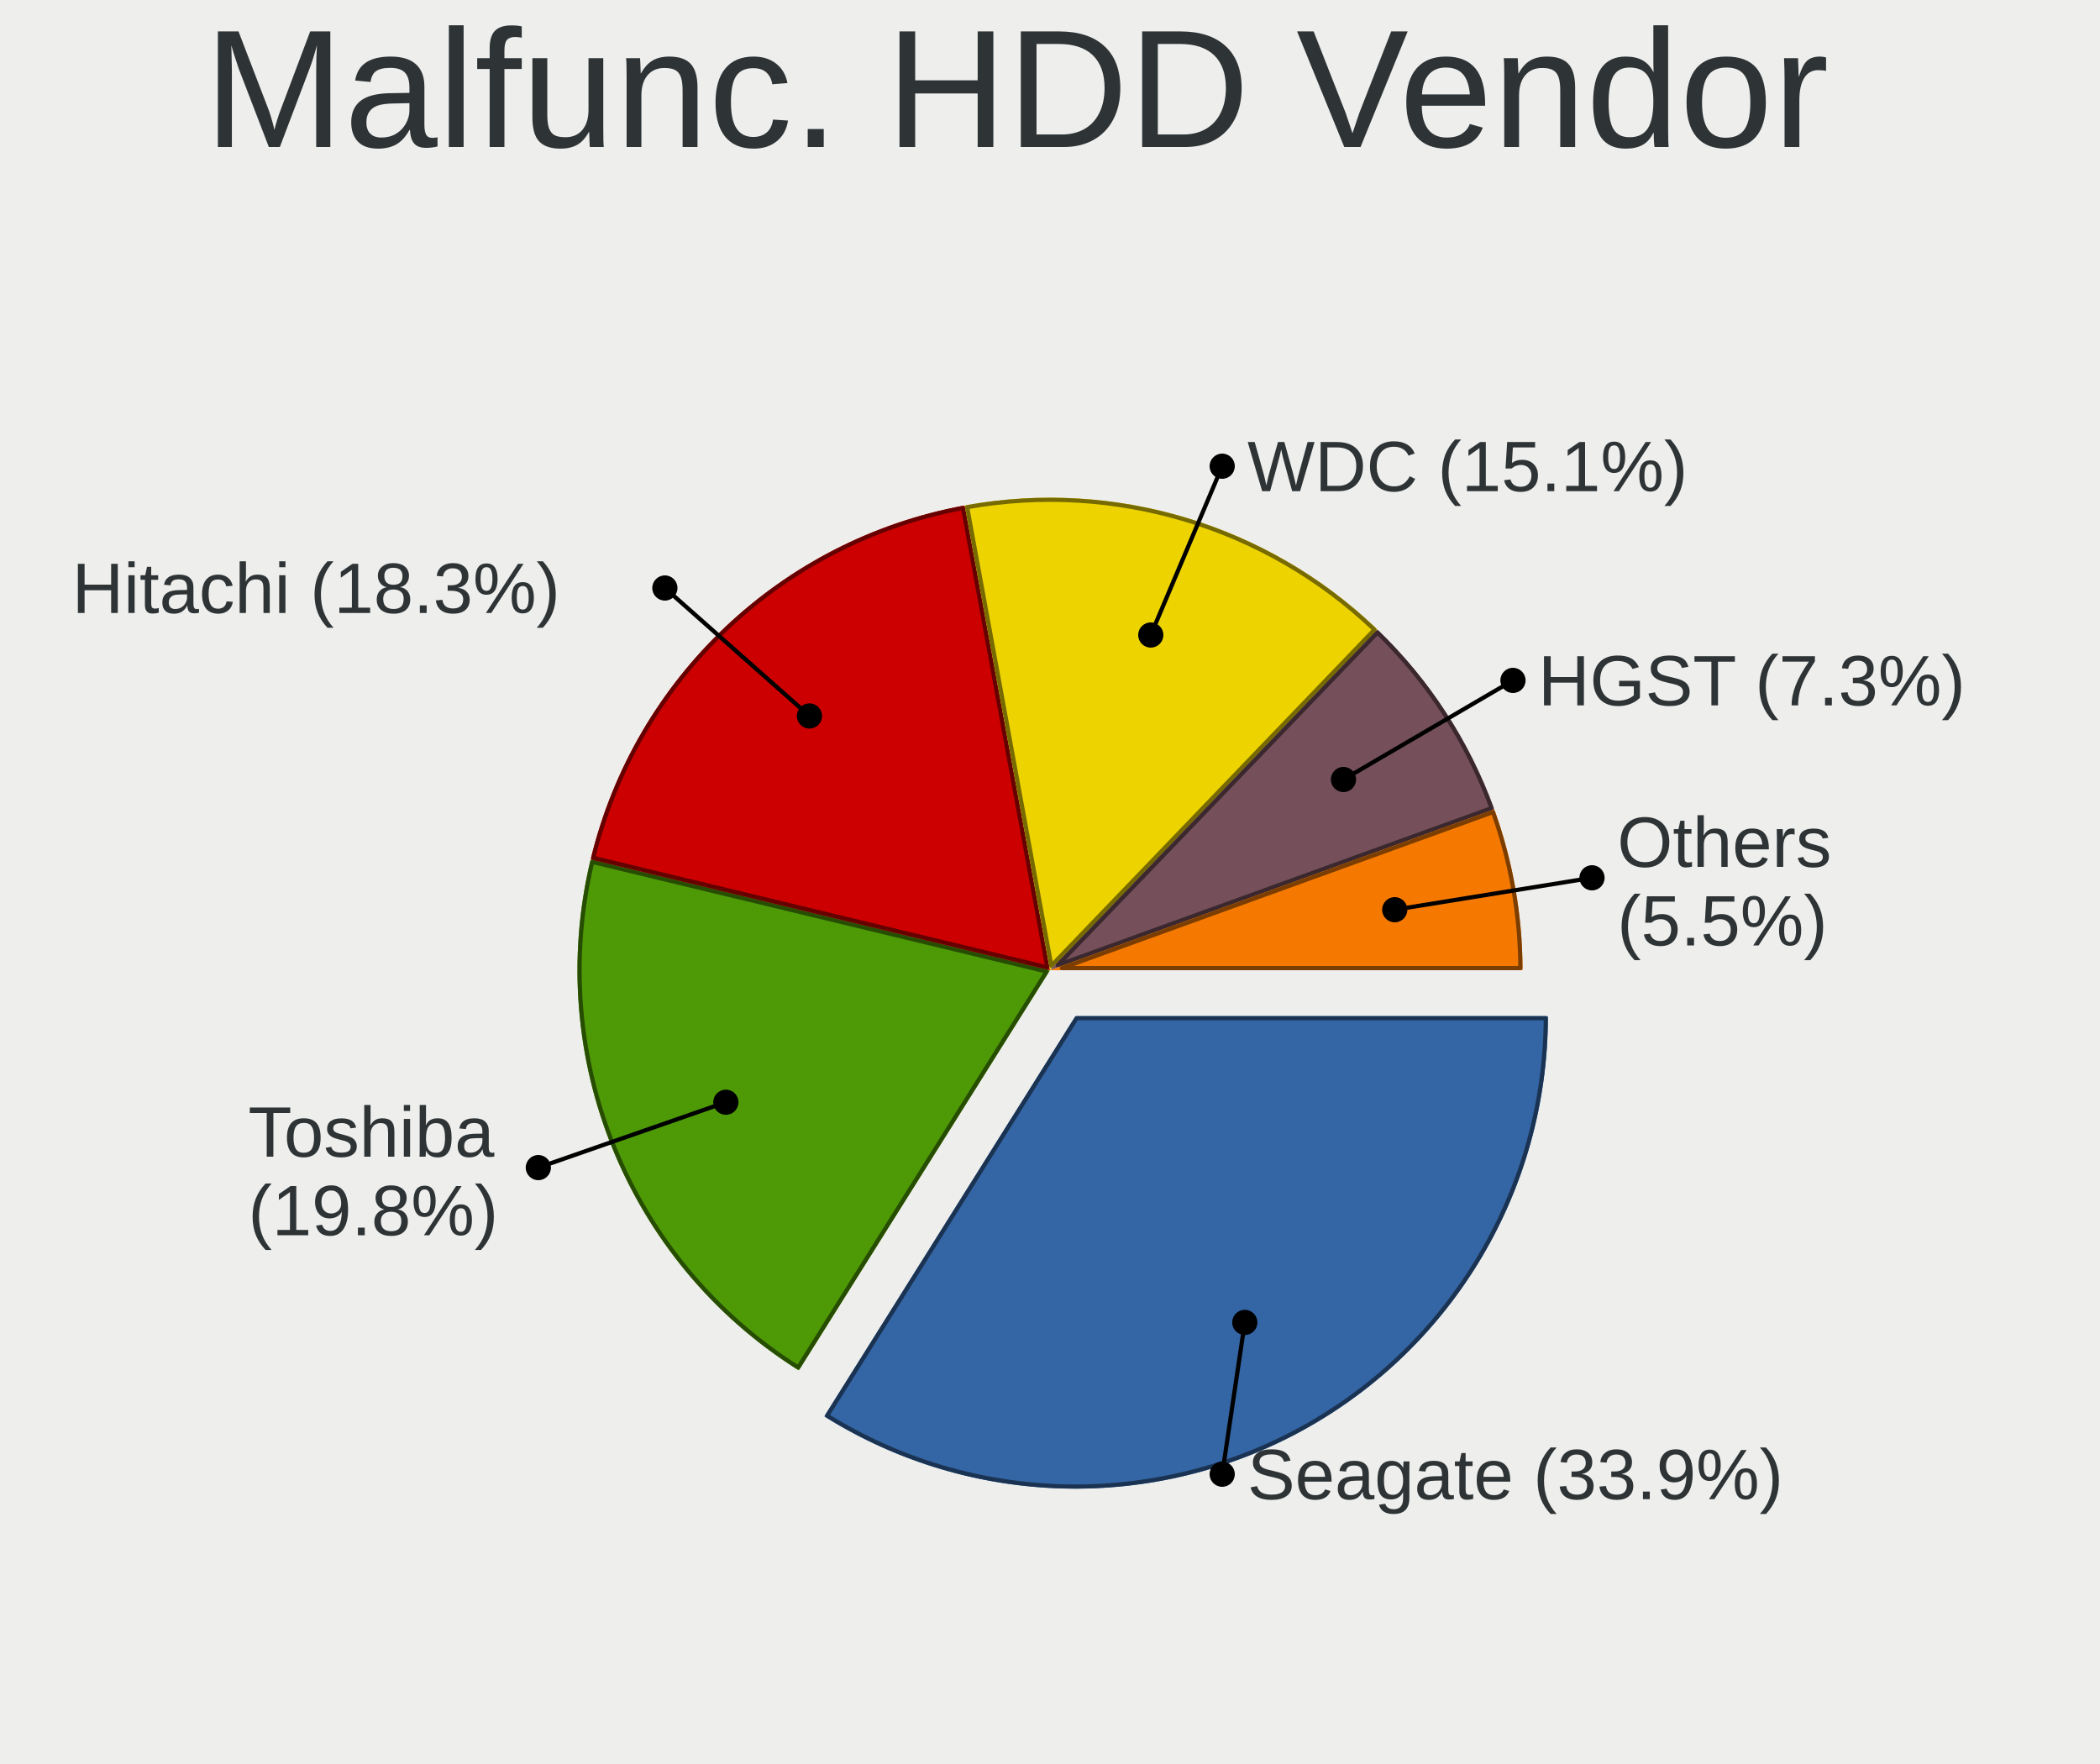
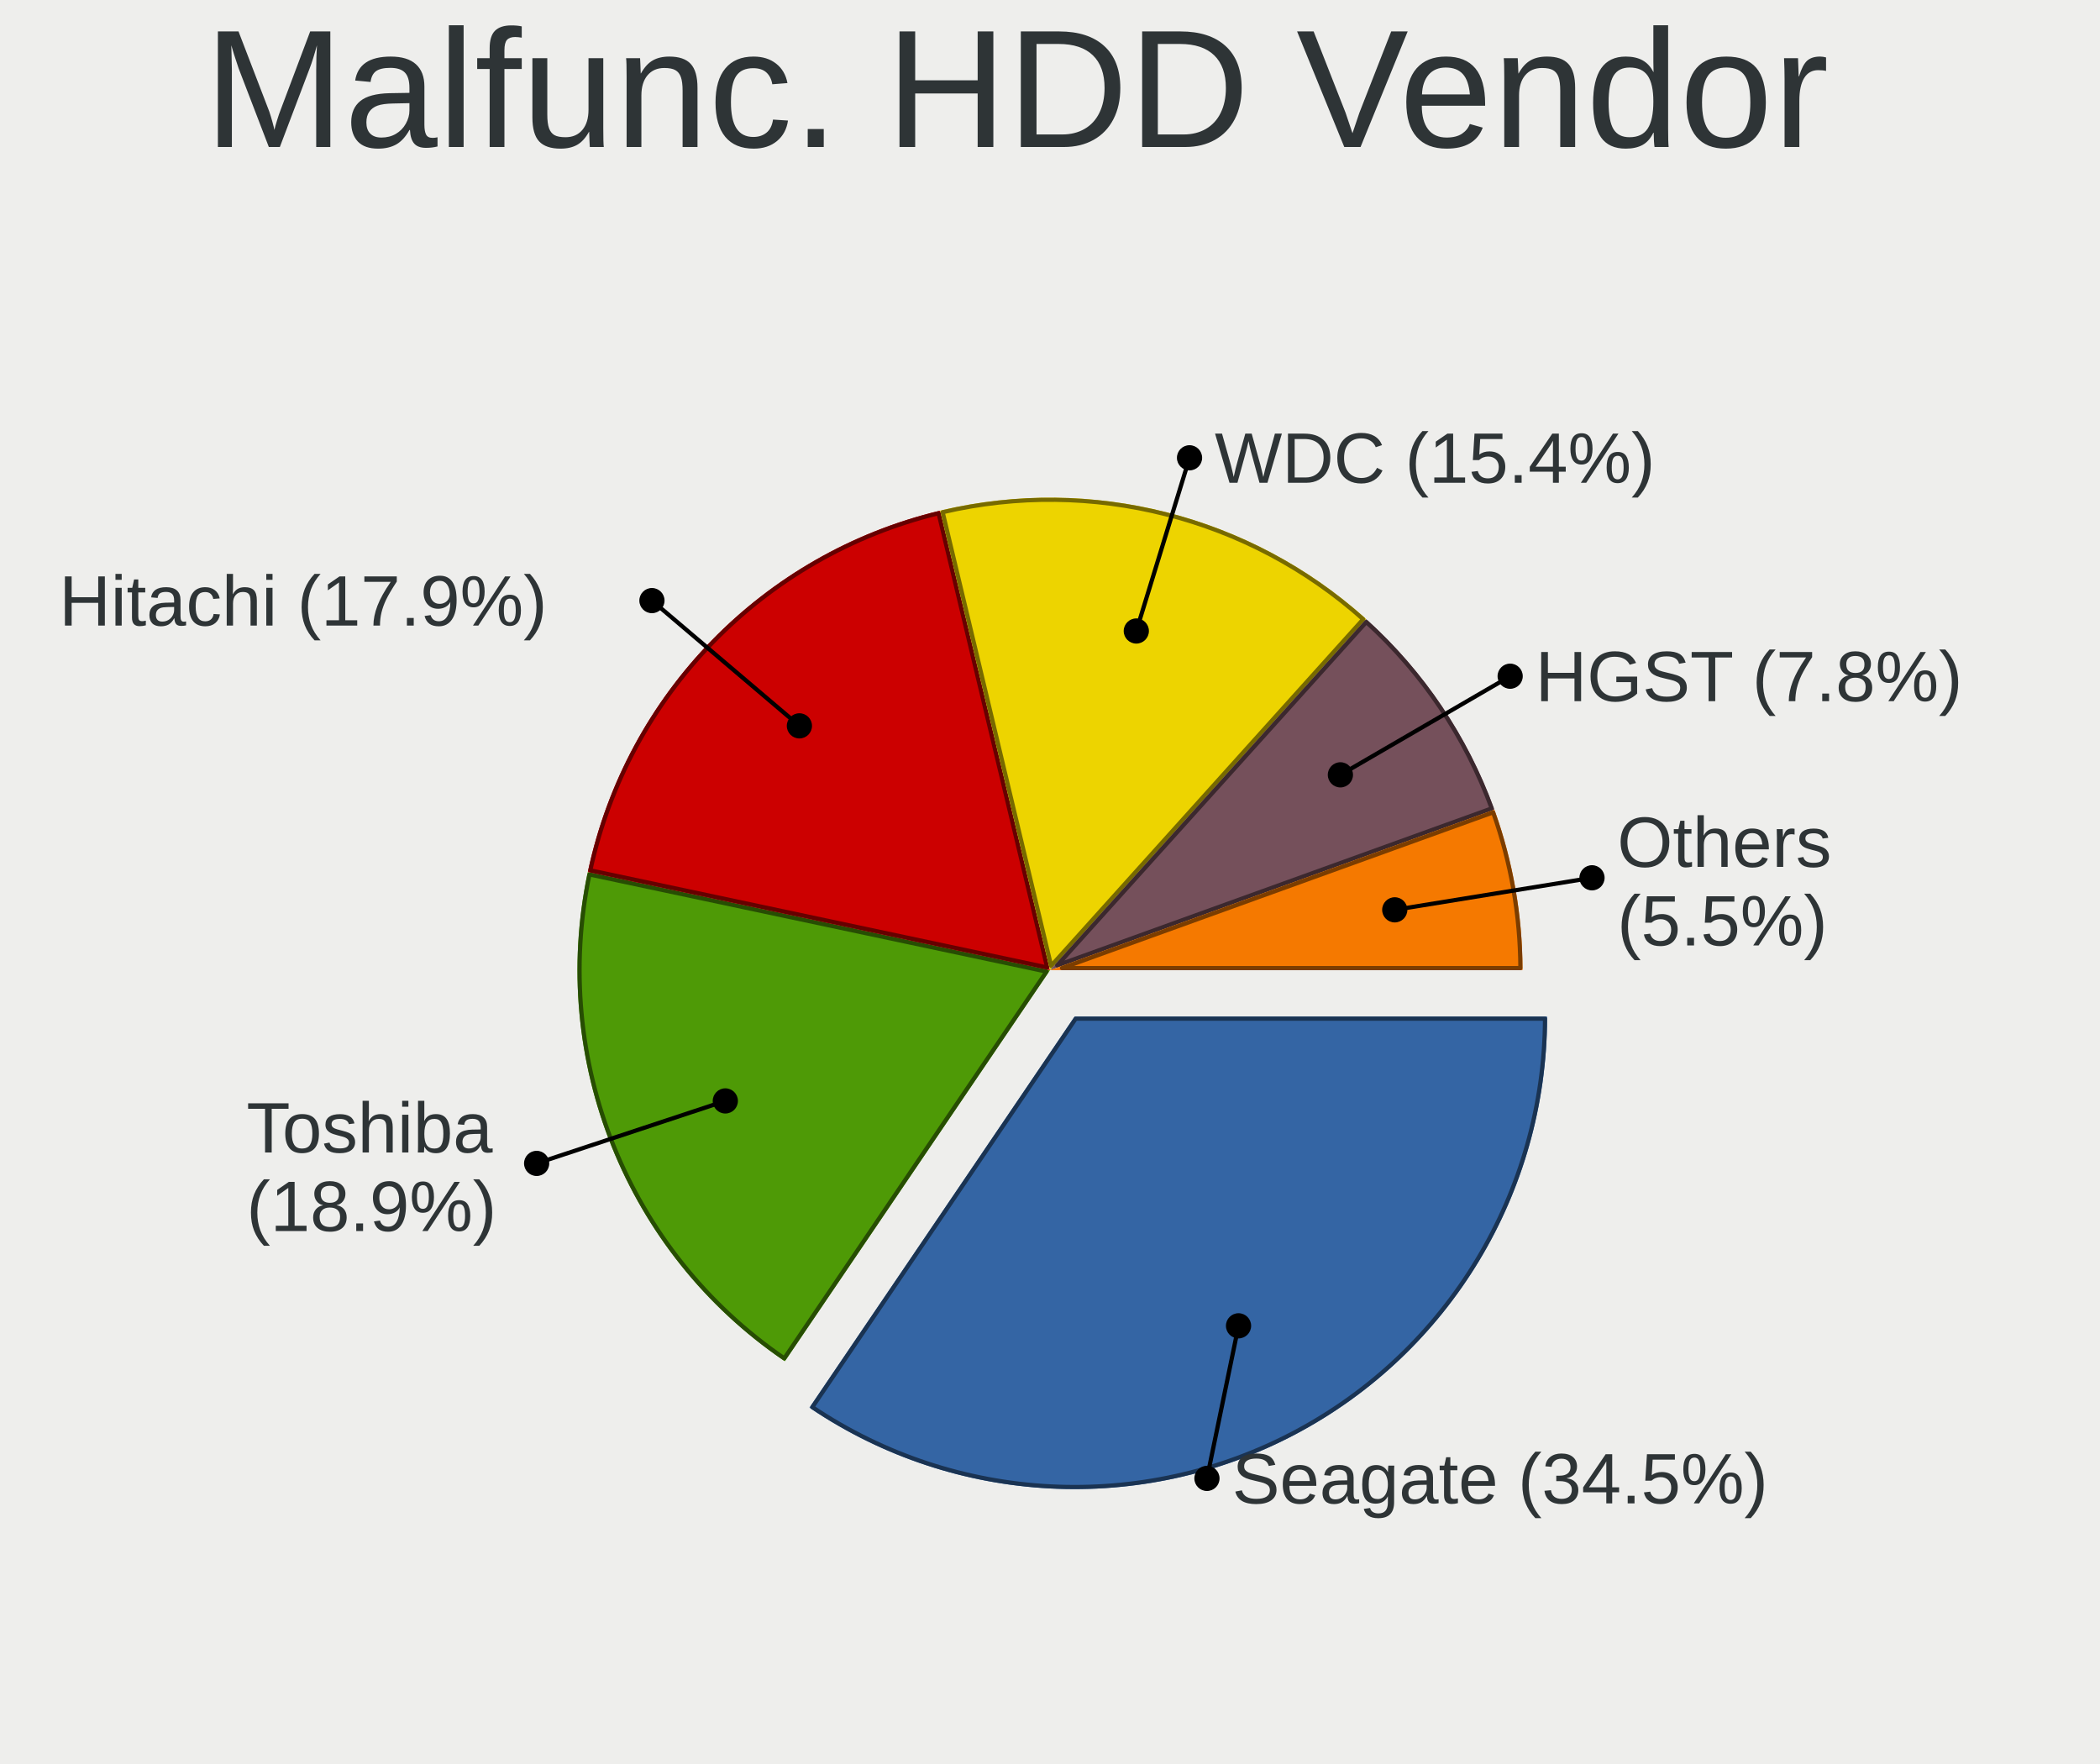
<svg xmlns="http://www.w3.org/2000/svg" width="500" height="420" version="1.0" id="ezcGraph">
  <defs />
  <g id="ezcGraphChart" color-rendering="optimizeQuality" shape-rendering="geometricPrecision" text-rendering="optimizeLegibility">
    <path d=" M 0,420 L 0,0 L 500,0 L 500,420 L 0,420 z " style="fill: #eeeeec; fill-opacity: 1.00; stroke: none;" id="ezcGraphPolygon_1" />
    <path d=" M 0,42 L 0,0 L 500,0 L 500,42 L 0,42 z " style="fill: #000000; fill-opacity: 0.00; stroke: none;" id="ezcGraphPolygon_2" />
-     <path d="M 256.05,241.94 L 368.55,241.94 A 112.50,112.50 0 0,1 196.25,337.23 z" style="fill: #3465a4; fill-opacity: 1.00; stroke: none; cursor: pointer;" id="ezcGraphCircleSector_4" />
-     <path d="M 256.33,242.44 L 368.05,242.44 A 112.00,112.00 0 0,1 196.94,337.07 z" style="fill: none; stroke: #1a3352; stroke-width: 1; stroke-opacity: 1.00; stroke-linecap: round; stroke-linejoin: round;" id="ezcGraphCircleSector_5" />
-     <path d="M 250.00,231.00 L 190.20,326.29 A 112.50,112.50 0 0,1 140.64,204.61 z" style="fill: #4e9a06; fill-opacity: 1.00; stroke: none; cursor: pointer;" id="ezcGraphCircleSector_6" />
-     <path d="M 249.21,231.32 L 190.04,325.60 A 112.00,112.00 0 0,1 141.01,205.21 z" style="fill: none; stroke: #274d03; stroke-width: 1; stroke-opacity: 1.00; stroke-linecap: round; stroke-linejoin: round;" id="ezcGraphCircleSector_7" />
-     <path d="M 250.00,231.00 L 140.64,204.61 A 112.50,112.50 0 0,1 229.69,120.35 z" style="fill: #cc0000; fill-opacity: 1.00; stroke: none; cursor: pointer;" id="ezcGraphCircleSector_8" />
-     <path d="M 249.37,230.33 L 141.24,204.24 A 112.00,112.00 0 0,1 229.29,120.93 z" style="fill: none; stroke: #660000; stroke-width: 1; stroke-opacity: 1.00; stroke-linecap: round; stroke-linejoin: round;" id="ezcGraphCircleSector_9" />
-     <path d="M 250.00,231.00 L 229.69,120.35 A 112.50,112.50 0 0,1 327.96,149.90 z" style="fill: #edd400; fill-opacity: 1.00; stroke: none; cursor: pointer;" id="ezcGraphCircleSector_10" />
-     <path d="M 250.32,229.95 L 230.27,120.75 A 112.00,112.00 0 0,1 327.26,149.91 z" style="fill: none; stroke: #776a00; stroke-width: 1; stroke-opacity: 1.00; stroke-linecap: round; stroke-linejoin: round;" id="ezcGraphCircleSector_11" />
-     <path d="M 250.00,231.00 L 327.96,149.90 A 112.50,112.50 0 0,1 355.78,192.71 z" style="fill: #75505b; fill-opacity: 1.00; stroke: none; cursor: pointer;" id="ezcGraphCircleSector_12" />
-     <path d="M 251.85,229.80 L 327.98,150.60 A 112.00,112.00 0 0,1 355.14,192.41 z" style="fill: none; stroke: #3b282e; stroke-width: 1; stroke-opacity: 1.00; stroke-linecap: round; stroke-linejoin: round;" id="ezcGraphCircleSector_13" />
-     <path d="M 250.00,231.00 L 355.78,192.71 A 112.50,112.50 0 0,1 362.50,231.00 z" style="fill: #f57900; fill-opacity: 1.00; stroke: none;" id="ezcGraphCircleSector_14" />
-     <path d="M 252.85,230.50 L 355.48,193.35 A 112.00,112.00 0 0,1 362.00,230.50 z" style="fill: none; stroke: #7b3d00; stroke-width: 1; stroke-opacity: 1.00; stroke-linecap: round; stroke-linejoin: round;" id="ezcGraphCircleSector_15" />
-     <path d=" M 192.725,170.469 L 158.303,140" style="fill: none; stroke: #000000; stroke-width: 1; stroke-opacity: 1.00; stroke-linecap: round; stroke-linejoin: round;" id="ezcGraphLine_16" />
-     <ellipse cx="192.725" cy="170.469" rx="3" ry="3" style="fill: #000000; fill-opacity: 1.00; stroke: none;" id="ezcGraphCircle_17" />
-     <ellipse cx="158.303" cy="140" rx="3" ry="3" style="fill: #000000; fill-opacity: 1.00; stroke: none;" id="ezcGraphCircle_18" />
-     <path d=" M 172.823,262.434 L 128.173,278" style="fill: none; stroke: #000000; stroke-width: 1; stroke-opacity: 1.00; stroke-linecap: round; stroke-linejoin: round;" id="ezcGraphLine_20" />
-     <ellipse cx="172.823" cy="262.434" rx="3" ry="3" style="fill: #000000; fill-opacity: 1.00; stroke: none;" id="ezcGraphCircle_21" />
-     <ellipse cx="128.173" cy="278" rx="3" ry="3" style="fill: #000000; fill-opacity: 1.00; stroke: none;" id="ezcGraphCircle_22" />
-     <path d=" M 273.994,151.196 L 291,111" style="fill: none; stroke: #000000; stroke-width: 1; stroke-opacity: 1.00; stroke-linecap: round; stroke-linejoin: round;" id="ezcGraphLine_24" />
-     <ellipse cx="273.994" cy="151.196" rx="3" ry="3" style="fill: #000000; fill-opacity: 1.00; stroke: none;" id="ezcGraphCircle_25" />
-     <ellipse cx="291" cy="111" rx="3" ry="3" style="fill: #000000; fill-opacity: 1.00; stroke: none;" id="ezcGraphCircle_26" />
-     <path d=" M 319.877,185.595 L 360.231,162" style="fill: none; stroke: #000000; stroke-width: 1; stroke-opacity: 1.00; stroke-linecap: round; stroke-linejoin: round;" id="ezcGraphLine_28" />
-     <ellipse cx="319.877" cy="185.595" rx="3" ry="3" style="fill: #000000; fill-opacity: 1.00; stroke: none;" id="ezcGraphCircle_29" />
-     <ellipse cx="360.231" cy="162" rx="3" ry="3" style="fill: #000000; fill-opacity: 1.00; stroke: none;" id="ezcGraphCircle_30" />
-     <path d=" M 332.08,216.601 L 379.049,209" style="fill: none; stroke: #000000; stroke-width: 1; stroke-opacity: 1.00; stroke-linecap: round; stroke-linejoin: round;" id="ezcGraphLine_32" />
-     <ellipse cx="332.08" cy="216.601" rx="3" ry="3" style="fill: #000000; fill-opacity: 1.00; stroke: none;" id="ezcGraphCircle_33" />
+     <path d="M 255.86,242.04 L 368.36,242.04 A 112.50,112.50 0 0,1 192.72,335.16 z" style="fill: #3465a4; fill-opacity: 1.00; stroke: none; cursor: pointer;" id="ezcGraphCircleSector_4" />
+     <path d="M 256.12,242.54 L 367.86,242.54 A 112.00,112.00 0 0,1 193.42,335.03 z" style="fill: none; stroke: #1a3352; stroke-width: 1; stroke-opacity: 1.00; stroke-linecap: round; stroke-linejoin: round;" id="ezcGraphCircleSector_5" />
+     <path d="M 250.00,231.00 L 186.87,324.12 A 112.50,112.50 0 0,1 139.96,207.61 z" style="fill: #4e9a06; fill-opacity: 1.00; stroke: none; cursor: pointer;" id="ezcGraphCircleSector_6" />
+     <path d="M 249.17,231.33 L 186.73,323.42 A 112.00,112.00 0 0,1 140.34,208.20 z" style="fill: none; stroke: #274d03; stroke-width: 1; stroke-opacity: 1.00; stroke-linecap: round; stroke-linejoin: round;" id="ezcGraphCircleSector_7" />
+     <path d="M 250.00,231.00 L 139.96,207.61 A 112.50,112.50 0 0,1 223.84,121.58 z" style="fill: #cc0000; fill-opacity: 1.00; stroke: none; cursor: pointer;" id="ezcGraphCircleSector_8" />
+     <path d="M 249.33,230.35 L 140.55,207.22 A 112.00,112.00 0 0,1 223.47,122.19 z" style="fill: none; stroke: #660000; stroke-width: 1; stroke-opacity: 1.00; stroke-linecap: round; stroke-linejoin: round;" id="ezcGraphCircleSector_9" />
+     <path d="M 250.00,231.00 L 223.84,121.58 A 112.50,112.50 0 0,1 325.28,147.40 z" style="fill: #edd400; fill-opacity: 1.00; stroke: none; cursor: pointer;" id="ezcGraphCircleSector_10" />
+     <path d="M 250.27,229.96 L 224.44,121.95 A 112.00,112.00 0 0,1 324.57,147.43 z" style="fill: none; stroke: #776a00; stroke-width: 1; stroke-opacity: 1.00; stroke-linecap: round; stroke-linejoin: round;" id="ezcGraphCircleSector_11" />
+     <path d="M 250.00,231.00 L 325.28,147.40 A 112.50,112.50 0 0,1 355.81,192.78 z" style="fill: #75505b; fill-opacity: 1.00; stroke: none; cursor: pointer;" id="ezcGraphCircleSector_12" />
+     <path d="M 251.71,229.85 L 325.31,148.10 A 112.00,112.00 0 0,1 355.17,192.48 z" style="fill: none; stroke: #3b282e; stroke-width: 1; stroke-opacity: 1.00; stroke-linecap: round; stroke-linejoin: round;" id="ezcGraphCircleSector_13" />
+     <path d="M 250.00,231.00 L 355.81,192.78 A 112.50,112.50 0 0,1 362.50,231.00 z" style="fill: #f57900; fill-opacity: 1.00; stroke: none;" id="ezcGraphCircleSector_14" />
+     <path d="M 252.86,230.50 L 355.51,193.42 A 112.00,112.00 0 0,1 362.00,230.50 z" style="fill: none; stroke: #7b3d00; stroke-width: 1; stroke-opacity: 1.00; stroke-linecap: round; stroke-linejoin: round;" id="ezcGraphCircleSector_15" />
+     <path d=" M 190.334,172.824 L 155.225,143" style="fill: none; stroke: #000000; stroke-width: 1; stroke-opacity: 1.00; stroke-linecap: round; stroke-linejoin: round;" id="ezcGraphLine_16" />
+     <ellipse cx="190.334" cy="172.824" rx="3" ry="3" style="fill: #000000; fill-opacity: 1.00; stroke: none;" id="ezcGraphCircle_17" />
+     <ellipse cx="155.225" cy="143" rx="3" ry="3" style="fill: #000000; fill-opacity: 1.00; stroke: none;" id="ezcGraphCircle_18" />
+     <path d=" M 172.697,262.124 L 127.772,277" style="fill: none; stroke: #000000; stroke-width: 1; stroke-opacity: 1.00; stroke-linecap: round; stroke-linejoin: round;" id="ezcGraphLine_20" />
+     <ellipse cx="172.697" cy="262.124" rx="3" ry="3" style="fill: #000000; fill-opacity: 1.00; stroke: none;" id="ezcGraphCircle_21" />
+     <ellipse cx="127.772" cy="277" rx="3" ry="3" style="fill: #000000; fill-opacity: 1.00; stroke: none;" id="ezcGraphCircle_22" />
+     <path d=" M 270.549,150.24 L 283.221,109" style="fill: none; stroke: #000000; stroke-width: 1; stroke-opacity: 1.00; stroke-linecap: round; stroke-linejoin: round;" id="ezcGraphLine_24" />
+     <ellipse cx="270.549" cy="150.24" rx="3" ry="3" style="fill: #000000; fill-opacity: 1.00; stroke: none;" id="ezcGraphCircle_25" />
+     <ellipse cx="283.221" cy="109" rx="3" ry="3" style="fill: #000000; fill-opacity: 1.00; stroke: none;" id="ezcGraphCircle_26" />
+     <path d=" M 319.142,184.484 L 359.562,161" style="fill: none; stroke: #000000; stroke-width: 1; stroke-opacity: 1.00; stroke-linecap: round; stroke-linejoin: round;" id="ezcGraphLine_28" />
+     <ellipse cx="319.142" cy="184.484" rx="3" ry="3" style="fill: #000000; fill-opacity: 1.00; stroke: none;" id="ezcGraphCircle_29" />
+     <ellipse cx="359.562" cy="161" rx="3" ry="3" style="fill: #000000; fill-opacity: 1.00; stroke: none;" id="ezcGraphCircle_30" />
+     <path d=" M 332.085,216.628 L 379.049,209" style="fill: none; stroke: #000000; stroke-width: 1; stroke-opacity: 1.00; stroke-linecap: round; stroke-linejoin: round;" id="ezcGraphLine_32" />
+     <ellipse cx="332.085" cy="216.628" rx="3" ry="3" style="fill: #000000; fill-opacity: 1.00; stroke: none;" id="ezcGraphCircle_33" />
    <ellipse cx="379.049" cy="209" rx="3" ry="3" style="fill: #000000; fill-opacity: 1.00; stroke: none;" id="ezcGraphCircle_34" />
-     <path d=" M 296.38,314.863 L 291,351" style="fill: none; stroke: #000000; stroke-width: 1; stroke-opacity: 1.00; stroke-linecap: round; stroke-linejoin: round;" id="ezcGraphLine_36" />
-     <ellipse cx="296.38" cy="314.863" rx="3" ry="3" style="fill: #000000; fill-opacity: 1.00; stroke: none;" id="ezcGraphCircle_37" />
-     <ellipse cx="291" cy="351" rx="3" ry="3" style="fill: #000000; fill-opacity: 1.00; stroke: none;" id="ezcGraphCircle_38" />
+     <path d=" M 294.889,315.67 L 287.369,352" style="fill: none; stroke: #000000; stroke-width: 1; stroke-opacity: 1.00; stroke-linecap: round; stroke-linejoin: round;" id="ezcGraphLine_36" />
+     <ellipse cx="294.889" cy="315.67" rx="3" ry="3" style="fill: #000000; fill-opacity: 1.00; stroke: none;" id="ezcGraphCircle_37" />
+     <ellipse cx="287.369" cy="352" rx="3" ry="3" style="fill: #000000; fill-opacity: 1.00; stroke: none;" id="ezcGraphCircle_38" />
    <g id="ezcGraphTextBox_3">
      <path d=" M 48.1,42 L 48.1,0.5 L 452.4,0.5 L 452.4,42 L 48.1,42 z " style="fill: #ffffff; fill-opacity: 0.00; stroke: none;" id="ezcGraphPolygon_40" />
      <text id="ezcGraphTextBox_3_text" x="48.6" text-length="402.8px" y="35" style="font-size: 40px; font-family: 'Arial'; fill: #2e3436; fill-opacity: 1.00; stroke: none;">Malfunc. HDD Vendor</text>
    </g>
    <g id="ezcGraphTextBox_19" style=" cursor: pointer;">
-       <path d=" M 16.653,149.5 L 16.653,131 L 153.303,131 L 153.303,149.5 L 16.653,149.5 z " style="fill: #ffffff; fill-opacity: 0.00; stroke: none;" id="ezcGraphPolygon_41" />
-       <text id="ezcGraphTextBox_19_text" x="17.153" text-length="135.15px" y="145.95" style="font-size: 17px; font-family: 'Arial'; fill: #2e3436; fill-opacity: 1.00; stroke: none;">Hitachi (18.3%)</text>
+       <path d=" M 13.575,152.5 L 13.575,134 L 150.225,134 L 150.225,152.5 L 13.575,152.5 z " style="fill: #ffffff; fill-opacity: 0.00; stroke: none;" id="ezcGraphPolygon_41" />
+       <text id="ezcGraphTextBox_19_text" x="14.075" text-length="135.15px" y="148.95" style="font-size: 17px; font-family: 'Arial'; fill: #2e3436; fill-opacity: 1.00; stroke: none;">Hitachi (17.9%)</text>
    </g>
    <g id="ezcGraphTextBox_23" style=" cursor: pointer;">
-       <path d=" M 58.602,296.05 L 58.602,260.45 L 123.172,260.45 L 123.172,296.05 L 58.602,296.05 z " style="fill: #ffffff; fill-opacity: 0.00; stroke: none;" id="ezcGraphPolygon_42" />
-       <text id="ezcGraphTextBox_23_text" x="59.102" text-length="63.07px" y="275.4" style="font-size: 17px; font-family: 'Arial'; fill: #2e3436; fill-opacity: 1.00; stroke: none;">Toshiba</text>
-       <text id="ezcGraphTextBox_23_text" x="59.102" text-length="63.07px" y="294.1" style="font-size: 17px; font-family: 'Arial'; fill: #2e3436; fill-opacity: 1.00; stroke: none;">(19.8%)</text>
+       <path d=" M 58.202,295.05 L 58.202,259.45 L 122.772,259.45 L 122.772,295.05 L 58.202,295.05 z " style="fill: #ffffff; fill-opacity: 0.00; stroke: none;" id="ezcGraphPolygon_42" />
+       <text id="ezcGraphTextBox_23_text" x="58.702" text-length="63.07px" y="274.4" style="font-size: 17px; font-family: 'Arial'; fill: #2e3436; fill-opacity: 1.00; stroke: none;">Toshiba</text>
+       <text id="ezcGraphTextBox_23_text" x="58.702" text-length="63.07px" y="293.1" style="font-size: 17px; font-family: 'Arial'; fill: #2e3436; fill-opacity: 1.00; stroke: none;">(18.9%)</text>
    </g>
    <g id="ezcGraphTextBox_27" style=" cursor: pointer;">
-       <path d=" M 296.5,120.5 L 296.5,102 L 397.11,102 L 397.11,120.5 L 296.5,120.5 z " style="fill: #ffffff; fill-opacity: 0.00; stroke: none;" id="ezcGraphPolygon_43" />
-       <text id="ezcGraphTextBox_27_text" x="297" text-length="99.11px" y="116.95" style="font-size: 17px; font-family: 'Arial'; fill: #2e3436; fill-opacity: 1.00; stroke: none;">WDC (15.1%)</text>
+       <path d=" M 288.721,118.5 L 288.721,100 L 389.331,100 L 389.331,118.5 L 288.721,118.5 z " style="fill: #ffffff; fill-opacity: 0.00; stroke: none;" id="ezcGraphPolygon_43" />
+       <text id="ezcGraphTextBox_27_text" x="289.221" text-length="99.11px" y="114.95" style="font-size: 17px; font-family: 'Arial'; fill: #2e3436; fill-opacity: 1.00; stroke: none;">WDC (15.4%)</text>
    </g>
    <g id="ezcGraphTextBox_31" style=" cursor: pointer;">
-       <path d=" M 365.731,171.5 L 365.731,153 L 466.341,153 L 466.341,171.5 L 365.731,171.5 z " style="fill: #ffffff; fill-opacity: 0.00; stroke: none;" id="ezcGraphPolygon_44" />
-       <text id="ezcGraphTextBox_31_text" x="366.231" text-length="99.11px" y="167.95" style="font-size: 17px; font-family: 'Arial'; fill: #2e3436; fill-opacity: 1.00; stroke: none;">HGST (7.3%)</text>
+       <path d=" M 365.062,170.5 L 365.062,152 L 465.672,152 L 465.672,170.5 L 365.062,170.5 z " style="fill: #ffffff; fill-opacity: 0.00; stroke: none;" id="ezcGraphPolygon_44" />
+       <text id="ezcGraphTextBox_31_text" x="365.562" text-length="99.11px" y="166.95" style="font-size: 17px; font-family: 'Arial'; fill: #2e3436; fill-opacity: 1.00; stroke: none;">HGST (7.8%)</text>
    </g>
    <g id="ezcGraphTextBox_35">
      <path d=" M 384.549,227.05 L 384.549,191.45 L 440.109,191.45 L 440.109,227.05 L 384.549,227.05 z " style="fill: #ffffff; fill-opacity: 0.00; stroke: none;" id="ezcGraphPolygon_45" />
      <text id="ezcGraphTextBox_35_text" x="385.049" text-length="54.06px" y="206.4" style="font-size: 17px; font-family: 'Arial'; fill: #2e3436; fill-opacity: 1.00; stroke: none;">Others</text>
      <text id="ezcGraphTextBox_35_text" x="385.049" text-length="54.06px" y="225.1" style="font-size: 17px; font-family: 'Arial'; fill: #2e3436; fill-opacity: 1.00; stroke: none;">(5.5%)</text>
    </g>
    <g id="ezcGraphTextBox_39" style=" cursor: pointer;">
-       <path d=" M 296.5,360.5 L 296.5,342 L 433.15,342 L 433.15,360.5 L 296.5,360.5 z " style="fill: #ffffff; fill-opacity: 0.00; stroke: none;" id="ezcGraphPolygon_46" />
-       <text id="ezcGraphTextBox_39_text" x="297" text-length="135.15px" y="356.95" style="font-size: 17px; font-family: 'Arial'; fill: #2e3436; fill-opacity: 1.00; stroke: none;">Seagate (33.9%)</text>
+       <path d=" M 292.869,361.5 L 292.869,343 L 429.519,343 L 429.519,361.5 L 292.869,361.5 z " style="fill: #ffffff; fill-opacity: 0.00; stroke: none;" id="ezcGraphPolygon_46" />
+       <text id="ezcGraphTextBox_39_text" x="293.369" text-length="135.15px" y="357.95" style="font-size: 17px; font-family: 'Arial'; fill: #2e3436; fill-opacity: 1.00; stroke: none;">Seagate (34.5%)</text>
    </g>
  </g>
</svg>
